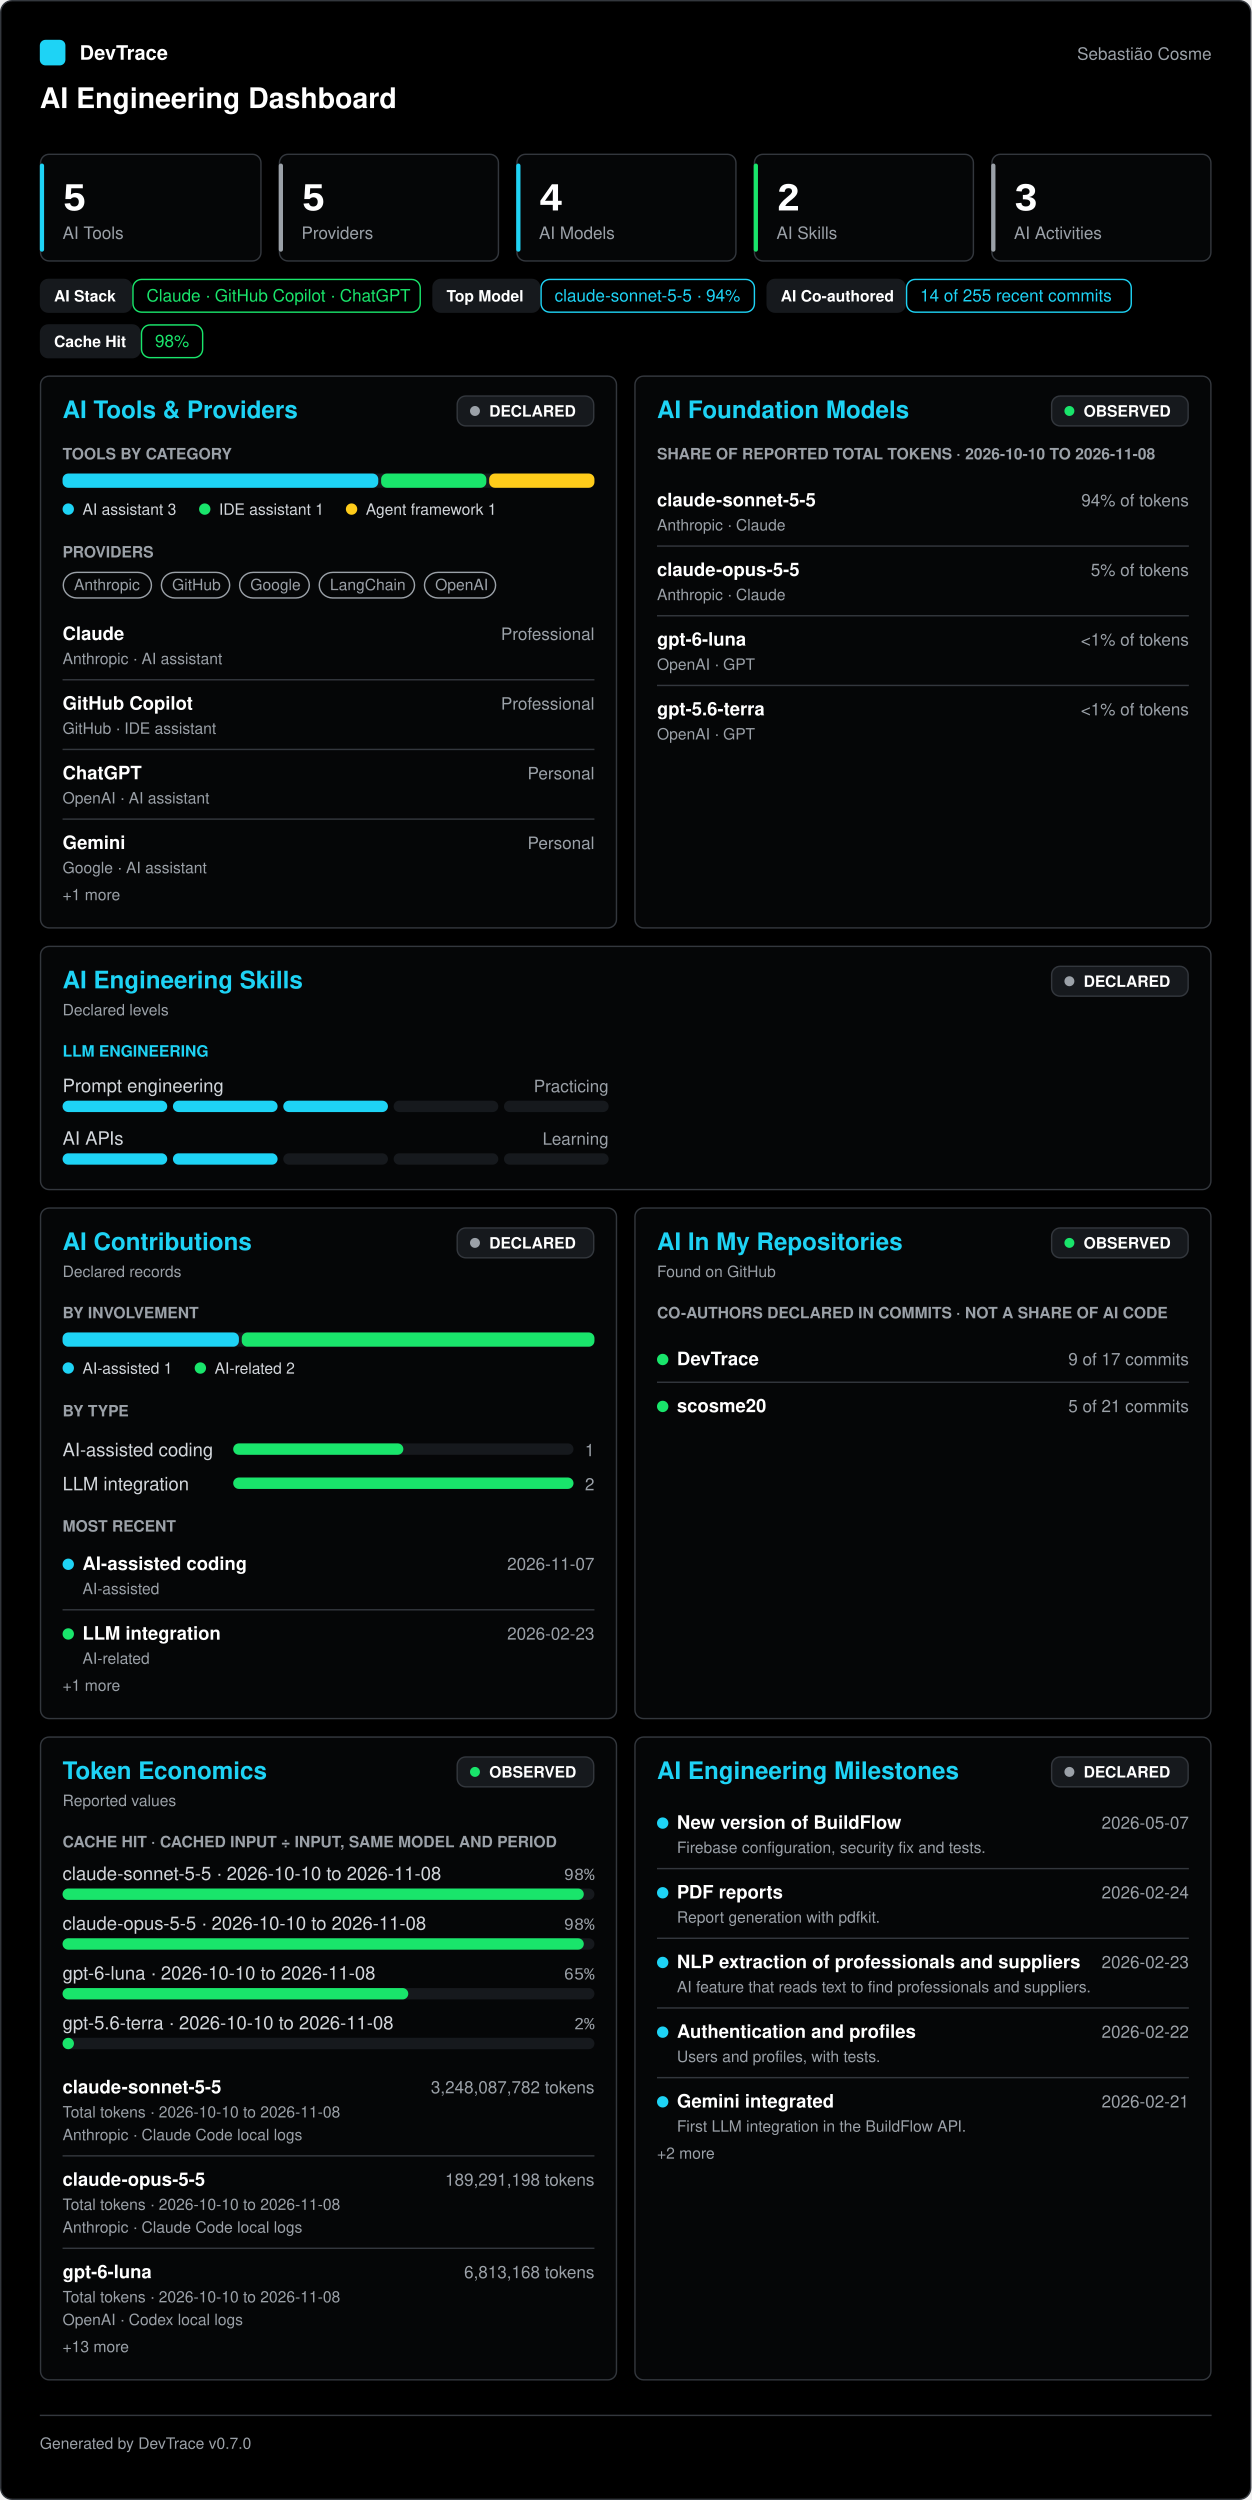
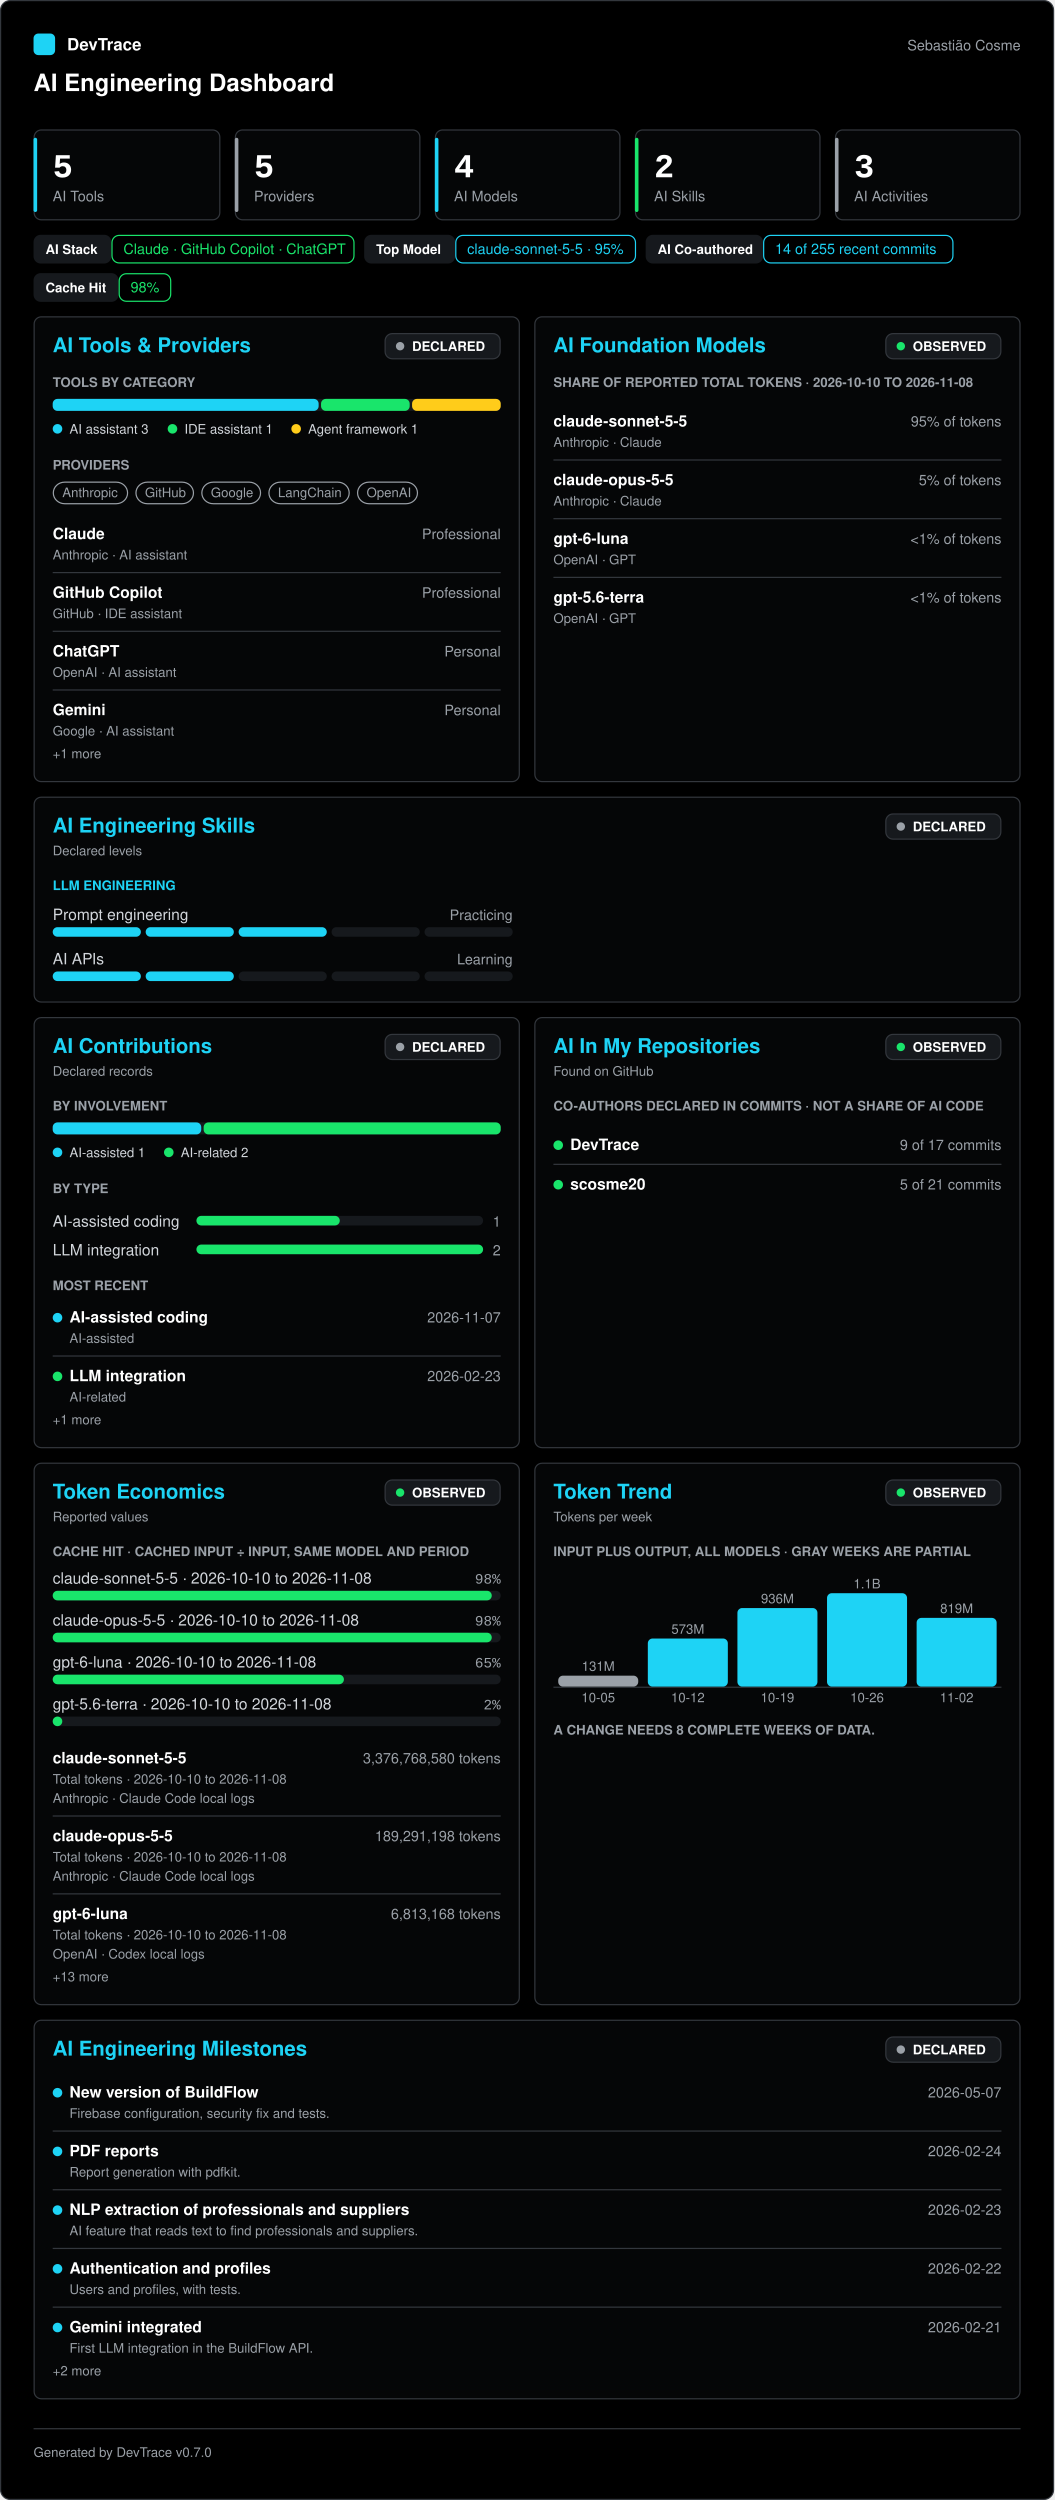
- <svg xmlns="http://www.w3.org/2000/svg" width="880" height="1758" viewBox="0 0 880 1758" role="img" aria-labelledby="title desc" font-family="-apple-system, 'Segoe UI', Helvetica, Arial, sans-serif">
-   <rect x="0.5" y="0.5" width="879" height="1757" rx="8" fill="#000000" stroke="#33373d" />
+ <svg xmlns="http://www.w3.org/2000/svg" width="880" height="2087" viewBox="0 0 880 2087" role="img" aria-labelledby="title desc" font-family="-apple-system, 'Segoe UI', Helvetica, Arial, sans-serif">
+   <rect x="0.5" y="0.5" width="879" height="2086" rx="8" fill="#000000" stroke="#33373d" />
  <g transform="translate(0 28)">
    <rect x="28" y="0" width="18" height="18" rx="4" fill="#1ed3f5" />
    <text x="56" y="14" fill="#ffffff" font-size="14" font-weight="600">DevTrace</text>
    <text x="852" y="14" fill="#9ba1a8" font-size="12" text-anchor="end">Sebastião Cosme</text>
    <text x="28" y="48" fill="#ffffff" font-size="20" font-weight="700">AI Engineering Dashboard</text>
  </g>
  <g transform="translate(0 108)">
    <g transform="translate(28 0)">
      <rect x="0.5" y="0.5" width="155" height="75" rx="6" fill="#050607" stroke="#33373d" />
      <rect x="0" y="7" width="3" height="62" rx="1.5" fill="#1ed3f5" />
      <text x="16" y="40" fill="#ffffff" font-size="28" font-weight="700" font-family="'SFMono-Regular', Consolas, 'Liberation Mono', Menlo, monospace">5</text>
      <text x="16" y="60" fill="#9ba1a8" font-size="12">AI Tools</text>
      <g transform="translate(168 0)">
        <rect x="0.5" y="0.5" width="154" height="75" rx="6" fill="#050607" stroke="#33373d" />
        <rect x="0" y="7" width="3" height="62" rx="1.5" fill="#9ba1a8" />
        <text x="16" y="40" fill="#ffffff" font-size="28" font-weight="700" font-family="'SFMono-Regular', Consolas, 'Liberation Mono', Menlo, monospace">5</text>
        <text x="16" y="60" fill="#9ba1a8" font-size="12">Providers</text>
      </g>
      <g transform="translate(335 0)">
        <rect x="0.5" y="0.5" width="154" height="75" rx="6" fill="#050607" stroke="#33373d" />
        <rect x="0" y="7" width="3" height="62" rx="1.5" fill="#1ed3f5" />
        <text x="16" y="40" fill="#ffffff" font-size="28" font-weight="700" font-family="'SFMono-Regular', Consolas, 'Liberation Mono', Menlo, monospace">4</text>
        <text x="16" y="60" fill="#9ba1a8" font-size="12">AI Models</text>
      </g>
      <g transform="translate(502 0)">
        <rect x="0.5" y="0.5" width="154" height="75" rx="6" fill="#050607" stroke="#33373d" />
        <rect x="0" y="7" width="3" height="62" rx="1.5" fill="#19e56b" />
        <text x="16" y="40" fill="#ffffff" font-size="28" font-weight="700" font-family="'SFMono-Regular', Consolas, 'Liberation Mono', Menlo, monospace">2</text>
        <text x="16" y="60" fill="#9ba1a8" font-size="12">AI Skills</text>
      </g>
      <g transform="translate(669 0)">
        <rect x="0.5" y="0.5" width="154" height="75" rx="6" fill="#050607" stroke="#33373d" />
        <rect x="0" y="7" width="3" height="62" rx="1.5" fill="#9ba1a8" />
        <text x="16" y="40" fill="#ffffff" font-size="28" font-weight="700" font-family="'SFMono-Regular', Consolas, 'Liberation Mono', Menlo, monospace">3</text>
        <text x="16" y="60" fill="#9ba1a8" font-size="12">AI Activities</text>
      </g>
      <g transform="translate(0 88)">
        <rect x="0" y="0" width="65" height="24" rx="6" fill="#16191d" />
        <rect x="65.5" y="0.5" width="202" height="23" rx="6" fill="none" stroke="#19e56b" />
        <text x="10" y="16" fill="#ffffff" font-size="11" font-weight="600">AI Stack</text>
        <text x="75" y="16" fill="#19e56b" font-size="12">Claude · GitHub Copilot · ChatGPT</text>
        <rect x="276" y="0" width="76" height="24" rx="6" fill="#16191d" />
        <rect x="352.5" y="0.5" width="150" height="23" rx="6" fill="none" stroke="#1ed3f5" />
        <text x="286" y="16" fill="#ffffff" font-size="11" font-weight="600">Top Model</text>
-         <text x="362" y="16" fill="#1ed3f5" font-size="12">claude-sonnet-5-5 · 94%</text>
+         <text x="362" y="16" fill="#1ed3f5" font-size="12">claude-sonnet-5-5 · 95%</text>
        <rect x="511" y="0" width="98" height="24" rx="6" fill="#16191d" />
        <rect x="609.5" y="0.5" width="158" height="23" rx="6" fill="none" stroke="#1ed3f5" />
        <text x="521" y="16" fill="#ffffff" font-size="11" font-weight="600">AI Co-authored</text>
        <text x="619" y="16" fill="#1ed3f5" font-size="12">14 of 255 recent commits</text>
        <rect x="0" y="32" width="71" height="24" rx="6" fill="#16191d" />
        <rect x="71.5" y="32.5" width="43" height="23" rx="6" fill="none" stroke="#19e56b" />
        <text x="10" y="48" fill="#ffffff" font-size="11" font-weight="600">Cache Hit</text>
        <text x="81" y="48" fill="#19e56b" font-size="12">98%</text>
      </g>
      <g transform="translate(0 156)">
        <rect x="0.5" y="0.5" width="405" height="388" rx="6" fill="#050607" stroke="#33373d" />
        <text x="16" y="30" fill="#1ed3f5" font-size="17" font-weight="700">AI Tools &amp; Providers</text>
        <g transform="translate(293 14)">
          <rect x="0.5" y="0.5" width="96" height="21" rx="6" fill="#16191d" stroke="#33373d" />
          <circle cx="13" cy="11" r="3.5" fill="#9ba1a8" />
          <text x="23" y="14.96" fill="#ffffff" font-size="11" font-weight="700">DECLARED</text>
        </g>
        <g transform="translate(16 48)">
          <text x="0" y="11" fill="#9ba1a8" font-size="11" font-weight="600">TOOLS BY CATEGORY</text>
          <g transform="translate(0 21)">
            <rect x="0" y="0" width="374" height="10" rx="4" fill="#16191d" />
            <rect x="0" y="0" width="222" height="10" rx="4" fill="#1ed3f5" />
            <rect x="224" y="0" width="74" height="10" rx="4" fill="#19e56b" />
            <rect x="300" y="0" width="74" height="10" rx="4" fill="#ffcc1a" />
            <g transform="translate(0 18)">
              <circle cx="4" cy="7" r="4" fill="#1ed3f5" />
              <text x="14" y="11" fill="#d3d7dc" font-size="11">AI assistant 3</text>
              <circle cx="99.98" cy="7" r="4" fill="#19e56b" />
              <text x="109.98" y="11" fill="#d3d7dc" font-size="11">IDE assistant 1</text>
              <circle cx="203.22" cy="7" r="4" fill="#ffcc1a" />
              <text x="213.22" y="11" fill="#d3d7dc" font-size="11">Agent framework 1</text>
            </g>
          </g>
          <g transform="translate(0 69)">
            <text x="0" y="11" fill="#9ba1a8" font-size="11" font-weight="600">PROVIDERS</text>
            <g transform="translate(0 21)">
              <rect x="0.5" y="0.5" width="62" height="18" rx="9.5" fill="none" stroke="#9ba1a8" />
              <text x="8" y="13" fill="#9ba1a8" font-size="11">Anthropic</text>
              <g transform="translate(69 0)">
                <rect x="0.5" y="0.5" width="48" height="18" rx="9.5" fill="none" stroke="#9ba1a8" />
                <text x="8" y="13" fill="#9ba1a8" font-size="11">GitHub</text>
              </g>
              <g transform="translate(124 0)">
                <rect x="0.5" y="0.5" width="49" height="18" rx="9.5" fill="none" stroke="#9ba1a8" />
                <text x="8" y="13" fill="#9ba1a8" font-size="11">Google</text>
              </g>
              <g transform="translate(180 0)">
                <rect x="0.5" y="0.5" width="67" height="18" rx="9.5" fill="none" stroke="#9ba1a8" />
                <text x="8" y="13" fill="#9ba1a8" font-size="11">LangChain</text>
              </g>
              <g transform="translate(254 0)">
                <rect x="0.5" y="0.5" width="50" height="18" rx="9.5" fill="none" stroke="#9ba1a8" />
                <text x="8" y="13" fill="#9ba1a8" font-size="11">OpenAI</text>
              </g>
            </g>
          </g>
          <g transform="translate(0 121)">
            <text x="0" y="17" fill="#ffffff" font-size="13" font-weight="600">Claude</text>
            <text x="374" y="17" fill="#9ba1a8" font-size="12" text-anchor="end">Professional</text>
            <text x="0" y="34" fill="#9ba1a8" font-size="11">Anthropic · AI assistant</text>
            <line x1="0" y1="45" x2="374" y2="45" stroke="#33373d" />
            <text x="0" y="66" fill="#ffffff" font-size="13" font-weight="600">GitHub Copilot</text>
            <text x="374" y="66" fill="#9ba1a8" font-size="12" text-anchor="end">Professional</text>
            <text x="0" y="83" fill="#9ba1a8" font-size="11">GitHub · IDE assistant</text>
            <line x1="0" y1="94" x2="374" y2="94" stroke="#33373d" />
            <text x="0" y="115" fill="#ffffff" font-size="13" font-weight="600">ChatGPT</text>
            <text x="374" y="115" fill="#9ba1a8" font-size="12" text-anchor="end">Personal</text>
            <text x="0" y="132" fill="#9ba1a8" font-size="11">OpenAI · AI assistant</text>
            <line x1="0" y1="143" x2="374" y2="143" stroke="#33373d" />
            <text x="0" y="164" fill="#ffffff" font-size="13" font-weight="600">Gemini</text>
            <text x="374" y="164" fill="#9ba1a8" font-size="12" text-anchor="end">Personal</text>
            <text x="0" y="181" fill="#9ba1a8" font-size="11">Google · AI assistant</text>
            <text x="0" y="200" fill="#9ba1a8" font-size="11">+1 more</text>
          </g>
        </g>
        <g transform="translate(418 0)">
          <rect x="0.5" y="0.5" width="405" height="388" rx="6" fill="#050607" stroke="#33373d" />
          <text x="16" y="30" fill="#1ed3f5" font-size="17" font-weight="700">AI Foundation Models</text>
          <g transform="translate(293 14)">
            <rect x="0.5" y="0.5" width="96" height="21" rx="6" fill="#16191d" stroke="#33373d" />
            <circle cx="13" cy="11" r="3.5" fill="#19e56b" />
            <text x="23" y="14.96" fill="#ffffff" font-size="11" font-weight="700">OBSERVED</text>
          </g>
          <g transform="translate(16 48)">
            <text x="0" y="11" fill="#9ba1a8" font-size="11" font-weight="600">SHARE OF REPORTED TOTAL TOKENS · 2026-10-10 TO 2026-11-08</text>
            <g transform="translate(0 27)">
              <text x="0" y="17" fill="#ffffff" font-size="13" font-weight="600">claude-sonnet-5-5</text>
-               <text x="374" y="17" fill="#9ba1a8" font-size="12" text-anchor="end">94% of tokens</text>
+               <text x="374" y="17" fill="#9ba1a8" font-size="12" text-anchor="end">95% of tokens</text>
              <text x="0" y="34" fill="#9ba1a8" font-size="11">Anthropic · Claude</text>
              <line x1="0" y1="45" x2="374" y2="45" stroke="#33373d" />
              <text x="0" y="66" fill="#ffffff" font-size="13" font-weight="600">claude-opus-5-5</text>
              <text x="374" y="66" fill="#9ba1a8" font-size="12" text-anchor="end">5% of tokens</text>
              <text x="0" y="83" fill="#9ba1a8" font-size="11">Anthropic · Claude</text>
              <line x1="0" y1="94" x2="374" y2="94" stroke="#33373d" />
              <text x="0" y="115" fill="#ffffff" font-size="13" font-weight="600">gpt-6-luna</text>
              <text x="374" y="115" fill="#9ba1a8" font-size="12" text-anchor="end">&lt;1% of tokens</text>
              <text x="0" y="132" fill="#9ba1a8" font-size="11">OpenAI · GPT</text>
              <line x1="0" y1="143" x2="374" y2="143" stroke="#33373d" />
              <text x="0" y="164" fill="#ffffff" font-size="13" font-weight="600">gpt-5.6-terra</text>
              <text x="374" y="164" fill="#9ba1a8" font-size="12" text-anchor="end">&lt;1% of tokens</text>
              <text x="0" y="181" fill="#9ba1a8" font-size="11">OpenAI · GPT</text>
            </g>
          </g>
        </g>
      </g>
      <g transform="translate(0 557)">
        <rect x="0.5" y="0.5" width="823" height="171" rx="6" fill="#050607" stroke="#33373d" />
        <text x="16" y="30" fill="#1ed3f5" font-size="17" font-weight="700">AI Engineering Skills</text>
        <text x="16" y="49" fill="#9ba1a8" font-size="11">Declared levels</text>
        <g transform="translate(711 14)">
          <rect x="0.5" y="0.5" width="96" height="21" rx="6" fill="#16191d" stroke="#33373d" />
          <circle cx="13" cy="11" r="3.5" fill="#9ba1a8" />
          <text x="23" y="14.96" fill="#ffffff" font-size="11" font-weight="700">DECLARED</text>
        </g>
        <g transform="translate(16 67)">
          <text x="0" y="11" fill="#1ed3f5" font-size="11" font-weight="600">LLM ENGINEERING</text>
          <g transform="translate(0 23)">
            <text x="0" y="13" fill="#d3d7dc" font-size="13">Prompt engineering</text>
            <text x="384" y="13" fill="#9ba1a8" font-size="12" text-anchor="end">Practicing</text>
            <rect x="0" y="19" width="73.6" height="8" rx="4" fill="#1ed3f5" />
            <rect x="77.6" y="19" width="73.6" height="8" rx="4" fill="#1ed3f5" />
            <rect x="155.2" y="19" width="73.6" height="8" rx="4" fill="#1ed3f5" />
            <rect x="232.8" y="19" width="73.6" height="8" rx="4" fill="#16191d" />
            <rect x="310.4" y="19" width="73.6" height="8" rx="4" fill="#16191d" />
          </g>
          <g transform="translate(0 60)">
            <text x="0" y="13" fill="#d3d7dc" font-size="13">AI APIs</text>
            <text x="384" y="13" fill="#9ba1a8" font-size="12" text-anchor="end">Learning</text>
            <rect x="0" y="19" width="73.6" height="8" rx="4" fill="#1ed3f5" />
            <rect x="77.6" y="19" width="73.6" height="8" rx="4" fill="#1ed3f5" />
            <rect x="155.2" y="19" width="73.6" height="8" rx="4" fill="#16191d" />
            <rect x="232.8" y="19" width="73.6" height="8" rx="4" fill="#16191d" />
            <rect x="310.4" y="19" width="73.6" height="8" rx="4" fill="#16191d" />
          </g>
        </g>
      </g>
      <g transform="translate(0 741)">
        <rect x="0.5" y="0.5" width="405" height="359" rx="6" fill="#050607" stroke="#33373d" />
        <text x="16" y="30" fill="#1ed3f5" font-size="17" font-weight="700">AI Contributions</text>
        <text x="16" y="49" fill="#9ba1a8" font-size="11">Declared records</text>
        <g transform="translate(293 14)">
          <rect x="0.5" y="0.5" width="96" height="21" rx="6" fill="#16191d" stroke="#33373d" />
          <circle cx="13" cy="11" r="3.5" fill="#9ba1a8" />
          <text x="23" y="14.96" fill="#ffffff" font-size="11" font-weight="700">DECLARED</text>
        </g>
        <g transform="translate(16 67)">
          <text x="0" y="11" fill="#9ba1a8" font-size="11" font-weight="600">BY INVOLVEMENT</text>
          <g transform="translate(0 21)">
            <rect x="0" y="0" width="374" height="10" rx="4" fill="#16191d" />
            <rect x="0" y="0" width="124" height="10" rx="4" fill="#1ed3f5" />
            <rect x="126" y="0" width="248" height="10" rx="4" fill="#19e56b" />
            <g transform="translate(0 18)">
              <circle cx="4" cy="7" r="4" fill="#1ed3f5" />
              <text x="14" y="11" fill="#d3d7dc" font-size="11">AI-assisted 1</text>
              <circle cx="96.9" cy="7" r="4" fill="#19e56b" />
              <text x="106.9" y="11" fill="#d3d7dc" font-size="11">AI-related 2</text>
            </g>
          </g>
          <g transform="translate(0 69)">
            <text x="0" y="11" fill="#9ba1a8" font-size="11" font-weight="600">BY TYPE</text>
            <g transform="translate(0 21)">
              <text x="0" y="18" fill="#d3d7dc" font-size="13">AI-assisted coding</text>
              <rect x="120" y="9" width="239.28" height="8" rx="4" fill="#16191d" />
              <rect x="120" y="9" width="119.64" height="8" rx="4" fill="#19e56b" />
              <text x="374" y="18" fill="#9ba1a8" font-size="12" text-anchor="end">1</text>
              <text x="0" y="42" fill="#d3d7dc" font-size="13">LLM integration</text>
              <rect x="120" y="33" width="239.28" height="8" rx="4" fill="#16191d" />
              <rect x="120" y="33" width="239.28" height="8" rx="4" fill="#19e56b" />
              <text x="374" y="42" fill="#9ba1a8" font-size="12" text-anchor="end">2</text>
            </g>
          </g>
          <g transform="translate(0 150)">
            <text x="0" y="11" fill="#9ba1a8" font-size="11" font-weight="600">MOST RECENT</text>
            <g transform="translate(0 21)">
              <circle cx="4" cy="13" r="4" fill="#1ed3f5" />
              <text x="14" y="17" fill="#ffffff" font-size="13" font-weight="600">AI-assisted coding</text>
              <text x="374" y="17" fill="#9ba1a8" font-size="12" text-anchor="end">2026-11-07</text>
              <text x="14" y="34" fill="#9ba1a8" font-size="11">AI-assisted</text>
              <line x1="0" y1="45" x2="374" y2="45" stroke="#33373d" />
              <circle cx="4" cy="62" r="4" fill="#19e56b" />
              <text x="14" y="66" fill="#ffffff" font-size="13" font-weight="600">LLM integration</text>
              <text x="374" y="66" fill="#9ba1a8" font-size="12" text-anchor="end">2026-02-23</text>
              <text x="14" y="83" fill="#9ba1a8" font-size="11">AI-related</text>
              <text x="0" y="102" fill="#9ba1a8" font-size="11">+1 more</text>
            </g>
          </g>
        </g>
        <g transform="translate(418 0)">
          <rect x="0.5" y="0.5" width="405" height="359" rx="6" fill="#050607" stroke="#33373d" />
          <text x="16" y="30" fill="#1ed3f5" font-size="17" font-weight="700">AI In My Repositories</text>
          <text x="16" y="49" fill="#9ba1a8" font-size="11">Found on GitHub</text>
          <g transform="translate(293 14)">
            <rect x="0.5" y="0.5" width="96" height="21" rx="6" fill="#16191d" stroke="#33373d" />
            <circle cx="13" cy="11" r="3.5" fill="#19e56b" />
            <text x="23" y="14.96" fill="#ffffff" font-size="11" font-weight="700">OBSERVED</text>
          </g>
          <g transform="translate(16 67)">
            <text x="0" y="11" fill="#9ba1a8" font-size="11" font-weight="600">CO-AUTHORS DECLARED IN COMMITS · NOT A SHARE OF AI CODE</text>
            <g transform="translate(0 27)">
              <circle cx="4" cy="13" r="4" fill="#19e56b" />
              <text x="14" y="17" fill="#ffffff" font-size="13" font-weight="600">DevTrace</text>
              <text x="374" y="17" fill="#9ba1a8" font-size="12" text-anchor="end">9 of 17 commits</text>
              <line x1="0" y1="29" x2="374" y2="29" stroke="#33373d" />
              <circle cx="4" cy="46" r="4" fill="#19e56b" />
              <text x="14" y="50" fill="#ffffff" font-size="13" font-weight="600">scosme20</text>
              <text x="374" y="50" fill="#9ba1a8" font-size="12" text-anchor="end">5 of 21 commits</text>
            </g>
          </g>
        </g>
      </g>
      <g transform="translate(0 1113)">
        <rect x="0.5" y="0.5" width="405" height="452" rx="6" fill="#050607" stroke="#33373d" />
        <text x="16" y="30" fill="#1ed3f5" font-size="17" font-weight="700">Token Economics</text>
        <text x="16" y="49" fill="#9ba1a8" font-size="11">Reported values</text>
        <g transform="translate(293 14)">
          <rect x="0.5" y="0.5" width="96" height="21" rx="6" fill="#16191d" stroke="#33373d" />
          <circle cx="13" cy="11" r="3.5" fill="#19e56b" />
          <text x="23" y="14.96" fill="#ffffff" font-size="11" font-weight="700">OBSERVED</text>
        </g>
        <g transform="translate(16 67)">
          <text x="0" y="11" fill="#9ba1a8" font-size="11" font-weight="600">CACHE HIT · CACHED INPUT ÷ INPUT, SAME MODEL AND PERIOD</text>
          <g transform="translate(0 21)">
            <text x="0" y="13" fill="#d3d7dc" font-size="13">claude-sonnet-5-5 · 2026-10-10 to 2026-11-08</text>
            <text x="374" y="13" fill="#9ba1a8" font-size="12" text-anchor="end" font-family="'SFMono-Regular', Consolas, 'Liberation Mono', Menlo, monospace">98%</text>
            <rect x="0" y="19" width="374" height="8" rx="4" fill="#16191d" />
            <rect x="0" y="19" width="366.52" height="8" rx="4" fill="#19e56b" />
          </g>
          <g transform="translate(0 56)">
            <text x="0" y="13" fill="#d3d7dc" font-size="13">claude-opus-5-5 · 2026-10-10 to 2026-11-08</text>
            <text x="374" y="13" fill="#9ba1a8" font-size="12" text-anchor="end" font-family="'SFMono-Regular', Consolas, 'Liberation Mono', Menlo, monospace">98%</text>
            <rect x="0" y="19" width="374" height="8" rx="4" fill="#16191d" />
            <rect x="0" y="19" width="366.52" height="8" rx="4" fill="#19e56b" />
          </g>
          <g transform="translate(0 91)">
            <text x="0" y="13" fill="#d3d7dc" font-size="13">gpt-6-luna · 2026-10-10 to 2026-11-08</text>
            <text x="374" y="13" fill="#9ba1a8" font-size="12" text-anchor="end" font-family="'SFMono-Regular', Consolas, 'Liberation Mono', Menlo, monospace">65%</text>
            <rect x="0" y="19" width="374" height="8" rx="4" fill="#16191d" />
            <rect x="0" y="19" width="243.1" height="8" rx="4" fill="#19e56b" />
          </g>
          <g transform="translate(0 126)">
            <text x="0" y="13" fill="#d3d7dc" font-size="13">gpt-5.6-terra · 2026-10-10 to 2026-11-08</text>
            <text x="374" y="13" fill="#9ba1a8" font-size="12" text-anchor="end" font-family="'SFMono-Regular', Consolas, 'Liberation Mono', Menlo, monospace">2%</text>
            <rect x="0" y="19" width="374" height="8" rx="4" fill="#16191d" />
            <rect x="0" y="19" width="8" height="8" rx="4" fill="#19e56b" />
          </g>
          <g transform="translate(0 167)">
            <text x="0" y="17" fill="#ffffff" font-size="13" font-weight="600">claude-sonnet-5-5</text>
-             <text x="374" y="17" fill="#9ba1a8" font-size="12" text-anchor="end">3,248,087,782 tokens</text>
+             <text x="374" y="17" fill="#9ba1a8" font-size="12" text-anchor="end">3,376,768,580 tokens</text>
            <text x="0" y="34" fill="#9ba1a8" font-size="11">Total tokens · 2026-10-10 to 2026-11-08</text>
            <text x="0" y="50" fill="#9ba1a8" font-size="11">Anthropic · Claude Code local logs</text>
            <line x1="0" y1="61" x2="374" y2="61" stroke="#33373d" />
            <text x="0" y="82" fill="#ffffff" font-size="13" font-weight="600">claude-opus-5-5</text>
            <text x="374" y="82" fill="#9ba1a8" font-size="12" text-anchor="end">189,291,198 tokens</text>
            <text x="0" y="99" fill="#9ba1a8" font-size="11">Total tokens · 2026-10-10 to 2026-11-08</text>
            <text x="0" y="115" fill="#9ba1a8" font-size="11">Anthropic · Claude Code local logs</text>
            <line x1="0" y1="126" x2="374" y2="126" stroke="#33373d" />
            <text x="0" y="147" fill="#ffffff" font-size="13" font-weight="600">gpt-6-luna</text>
            <text x="374" y="147" fill="#9ba1a8" font-size="12" text-anchor="end">6,813,168 tokens</text>
            <text x="0" y="164" fill="#9ba1a8" font-size="11">Total tokens · 2026-10-10 to 2026-11-08</text>
            <text x="0" y="180" fill="#9ba1a8" font-size="11">OpenAI · Codex local logs</text>
            <text x="0" y="199" fill="#9ba1a8" font-size="11">+13 more</text>
          </g>
        </g>
        <g transform="translate(418 0)">
          <rect x="0.5" y="0.5" width="405" height="452" rx="6" fill="#050607" stroke="#33373d" />
-           <text x="16" y="30" fill="#1ed3f5" font-size="17" font-weight="700">AI Engineering Milestones</text>
+           <text x="16" y="30" fill="#1ed3f5" font-size="17" font-weight="700">Token Trend</text>
+           <text x="16" y="49" fill="#9ba1a8" font-size="11">Tokens per week</text>
          <g transform="translate(293 14)">
            <rect x="0.5" y="0.5" width="96" height="21" rx="6" fill="#16191d" stroke="#33373d" />
-             <circle cx="13" cy="11" r="3.5" fill="#9ba1a8" />
-             <text x="23" y="14.96" fill="#ffffff" font-size="11" font-weight="700">DECLARED</text>
-           </g>
-           <g transform="translate(16 48)">
-             <circle cx="4" cy="13" r="4" fill="#1ed3f5" />
-             <text x="14" y="17" fill="#ffffff" font-size="13" font-weight="600">New version of BuildFlow</text>
-             <text x="374" y="17" fill="#9ba1a8" font-size="12" text-anchor="end">2026-05-07</text>
-             <text x="14" y="34" fill="#9ba1a8" font-size="11">Firebase configuration, security fix and tests.</text>
-             <line x1="0" y1="45" x2="374" y2="45" stroke="#33373d" />
-             <circle cx="4" cy="62" r="4" fill="#1ed3f5" />
-             <text x="14" y="66" fill="#ffffff" font-size="13" font-weight="600">PDF reports</text>
-             <text x="374" y="66" fill="#9ba1a8" font-size="12" text-anchor="end">2026-02-24</text>
-             <text x="14" y="83" fill="#9ba1a8" font-size="11">Report generation with pdfkit.</text>
-             <line x1="0" y1="94" x2="374" y2="94" stroke="#33373d" />
-             <circle cx="4" cy="111" r="4" fill="#1ed3f5" />
-             <text x="14" y="115" fill="#ffffff" font-size="13" font-weight="600">NLP extraction of professionals and suppliers</text>
-             <text x="374" y="115" fill="#9ba1a8" font-size="12" text-anchor="end">2026-02-23</text>
-             <text x="14" y="132" fill="#9ba1a8" font-size="11">AI feature that reads text to find professionals and suppliers.</text>
-             <line x1="0" y1="143" x2="374" y2="143" stroke="#33373d" />
-             <circle cx="4" cy="160" r="4" fill="#1ed3f5" />
-             <text x="14" y="164" fill="#ffffff" font-size="13" font-weight="600">Authentication and profiles</text>
-             <text x="374" y="164" fill="#9ba1a8" font-size="12" text-anchor="end">2026-02-22</text>
-             <text x="14" y="181" fill="#9ba1a8" font-size="11">Users and profiles, with tests.</text>
-             <line x1="0" y1="192" x2="374" y2="192" stroke="#33373d" />
-             <circle cx="4" cy="209" r="4" fill="#1ed3f5" />
-             <text x="14" y="213" fill="#ffffff" font-size="13" font-weight="600">Gemini integrated</text>
-             <text x="374" y="213" fill="#9ba1a8" font-size="12" text-anchor="end">2026-02-21</text>
-             <text x="14" y="230" fill="#9ba1a8" font-size="11">First LLM integration in the BuildFlow API.</text>
-             <text x="0" y="249" fill="#9ba1a8" font-size="11">+2 more</text>
-           </g>
+             <circle cx="13" cy="11" r="3.5" fill="#19e56b" />
+             <text x="23" y="14.96" fill="#ffffff" font-size="11" font-weight="700">OBSERVED</text>
+           </g>
+           <g transform="translate(16 67)">
+             <text x="0" y="11" fill="#9ba1a8" font-size="11" font-weight="600">INPUT PLUS OUTPUT, ALL MODELS · GRAY WEEKS ARE PARTIAL</text>
+             <g transform="translate(0 27)">
+               <line x1="0" y1="93.5" x2="374" y2="93.5" stroke="#33373d" />
+               <rect x="4" y="83.83" width="66.8" height="9.17" rx="4" fill="#9ba1a8" />
+               <text x="37.4" y="79.83" fill="#9ba1a8" font-size="11" text-anchor="middle">131M</text>
+               <text x="37.4" y="106" fill="#9ba1a8" font-size="11" text-anchor="middle">10-05</text>
+               <rect x="78.8" y="52.83" width="66.8" height="40.17" rx="4" fill="#1ed3f5" />
+               <text x="112.2" y="48.83" fill="#9ba1a8" font-size="11" text-anchor="middle">573M</text>
+               <text x="112.2" y="106" fill="#9ba1a8" font-size="11" text-anchor="middle">10-12</text>
+               <rect x="153.6" y="27.39" width="66.8" height="65.61" rx="4" fill="#1ed3f5" />
+               <text x="187" y="23.39" fill="#9ba1a8" font-size="11" text-anchor="middle">936M</text>
+               <text x="187" y="106" fill="#9ba1a8" font-size="11" text-anchor="middle">10-19</text>
+               <rect x="228.4" y="15" width="66.8" height="78" rx="4" fill="#1ed3f5" />
+               <text x="261.8" y="11" fill="#9ba1a8" font-size="11" text-anchor="middle">1.1B</text>
+               <text x="261.8" y="106" fill="#9ba1a8" font-size="11" text-anchor="middle">10-26</text>
+               <rect x="303.2" y="35.61" width="66.8" height="57.39" rx="4" fill="#1ed3f5" />
+               <text x="336.6" y="31.61" fill="#9ba1a8" font-size="11" text-anchor="middle">819M</text>
+               <text x="336.6" y="106" fill="#9ba1a8" font-size="11" text-anchor="middle">11-02</text>
+             </g>
+             <g transform="translate(0 149)">
+               <text x="0" y="11" fill="#9ba1a8" font-size="11" font-weight="600">A CHANGE NEEDS 8 COMPLETE WEEKS OF DATA.</text>
+             </g>
+           </g>
+         </g>
+       </g>
+       <g transform="translate(0 1578)">
+         <rect x="0.5" y="0.5" width="823" height="316" rx="6" fill="#050607" stroke="#33373d" />
+         <text x="16" y="30" fill="#1ed3f5" font-size="17" font-weight="700">AI Engineering Milestones</text>
+         <g transform="translate(711 14)">
+           <rect x="0.5" y="0.5" width="96" height="21" rx="6" fill="#16191d" stroke="#33373d" />
+           <circle cx="13" cy="11" r="3.5" fill="#9ba1a8" />
+           <text x="23" y="14.96" fill="#ffffff" font-size="11" font-weight="700">DECLARED</text>
+         </g>
+         <g transform="translate(16 48)">
+           <circle cx="4" cy="13" r="4" fill="#1ed3f5" />
+           <text x="14" y="17" fill="#ffffff" font-size="13" font-weight="600">New version of BuildFlow</text>
+           <text x="792" y="17" fill="#9ba1a8" font-size="12" text-anchor="end">2026-05-07</text>
+           <text x="14" y="34" fill="#9ba1a8" font-size="11">Firebase configuration, security fix and tests.</text>
+           <line x1="0" y1="45" x2="792" y2="45" stroke="#33373d" />
+           <circle cx="4" cy="62" r="4" fill="#1ed3f5" />
+           <text x="14" y="66" fill="#ffffff" font-size="13" font-weight="600">PDF reports</text>
+           <text x="792" y="66" fill="#9ba1a8" font-size="12" text-anchor="end">2026-02-24</text>
+           <text x="14" y="83" fill="#9ba1a8" font-size="11">Report generation with pdfkit.</text>
+           <line x1="0" y1="94" x2="792" y2="94" stroke="#33373d" />
+           <circle cx="4" cy="111" r="4" fill="#1ed3f5" />
+           <text x="14" y="115" fill="#ffffff" font-size="13" font-weight="600">NLP extraction of professionals and suppliers</text>
+           <text x="792" y="115" fill="#9ba1a8" font-size="12" text-anchor="end">2026-02-23</text>
+           <text x="14" y="132" fill="#9ba1a8" font-size="11">AI feature that reads text to find professionals and suppliers.</text>
+           <line x1="0" y1="143" x2="792" y2="143" stroke="#33373d" />
+           <circle cx="4" cy="160" r="4" fill="#1ed3f5" />
+           <text x="14" y="164" fill="#ffffff" font-size="13" font-weight="600">Authentication and profiles</text>
+           <text x="792" y="164" fill="#9ba1a8" font-size="12" text-anchor="end">2026-02-22</text>
+           <text x="14" y="181" fill="#9ba1a8" font-size="11">Users and profiles, with tests.</text>
+           <line x1="0" y1="192" x2="792" y2="192" stroke="#33373d" />
+           <circle cx="4" cy="209" r="4" fill="#1ed3f5" />
+           <text x="14" y="213" fill="#ffffff" font-size="13" font-weight="600">Gemini integrated</text>
+           <text x="792" y="213" fill="#9ba1a8" font-size="12" text-anchor="end">2026-02-21</text>
+           <text x="14" y="230" fill="#9ba1a8" font-size="11">First LLM integration in the BuildFlow API.</text>
+           <text x="0" y="249" fill="#9ba1a8" font-size="11">+2 more</text>
        </g>
      </g>
    </g>
  </g>
-   <g transform="translate(0 1698)">
+   <g transform="translate(0 2027)">
    <line x1="28" y1="0.5" x2="852" y2="0.5" stroke="#33373d" />
    <text x="28" y="24" fill="#9ba1a8" font-size="11">Generated by DevTrace v0.7.0</text>
  </g>
</svg>
